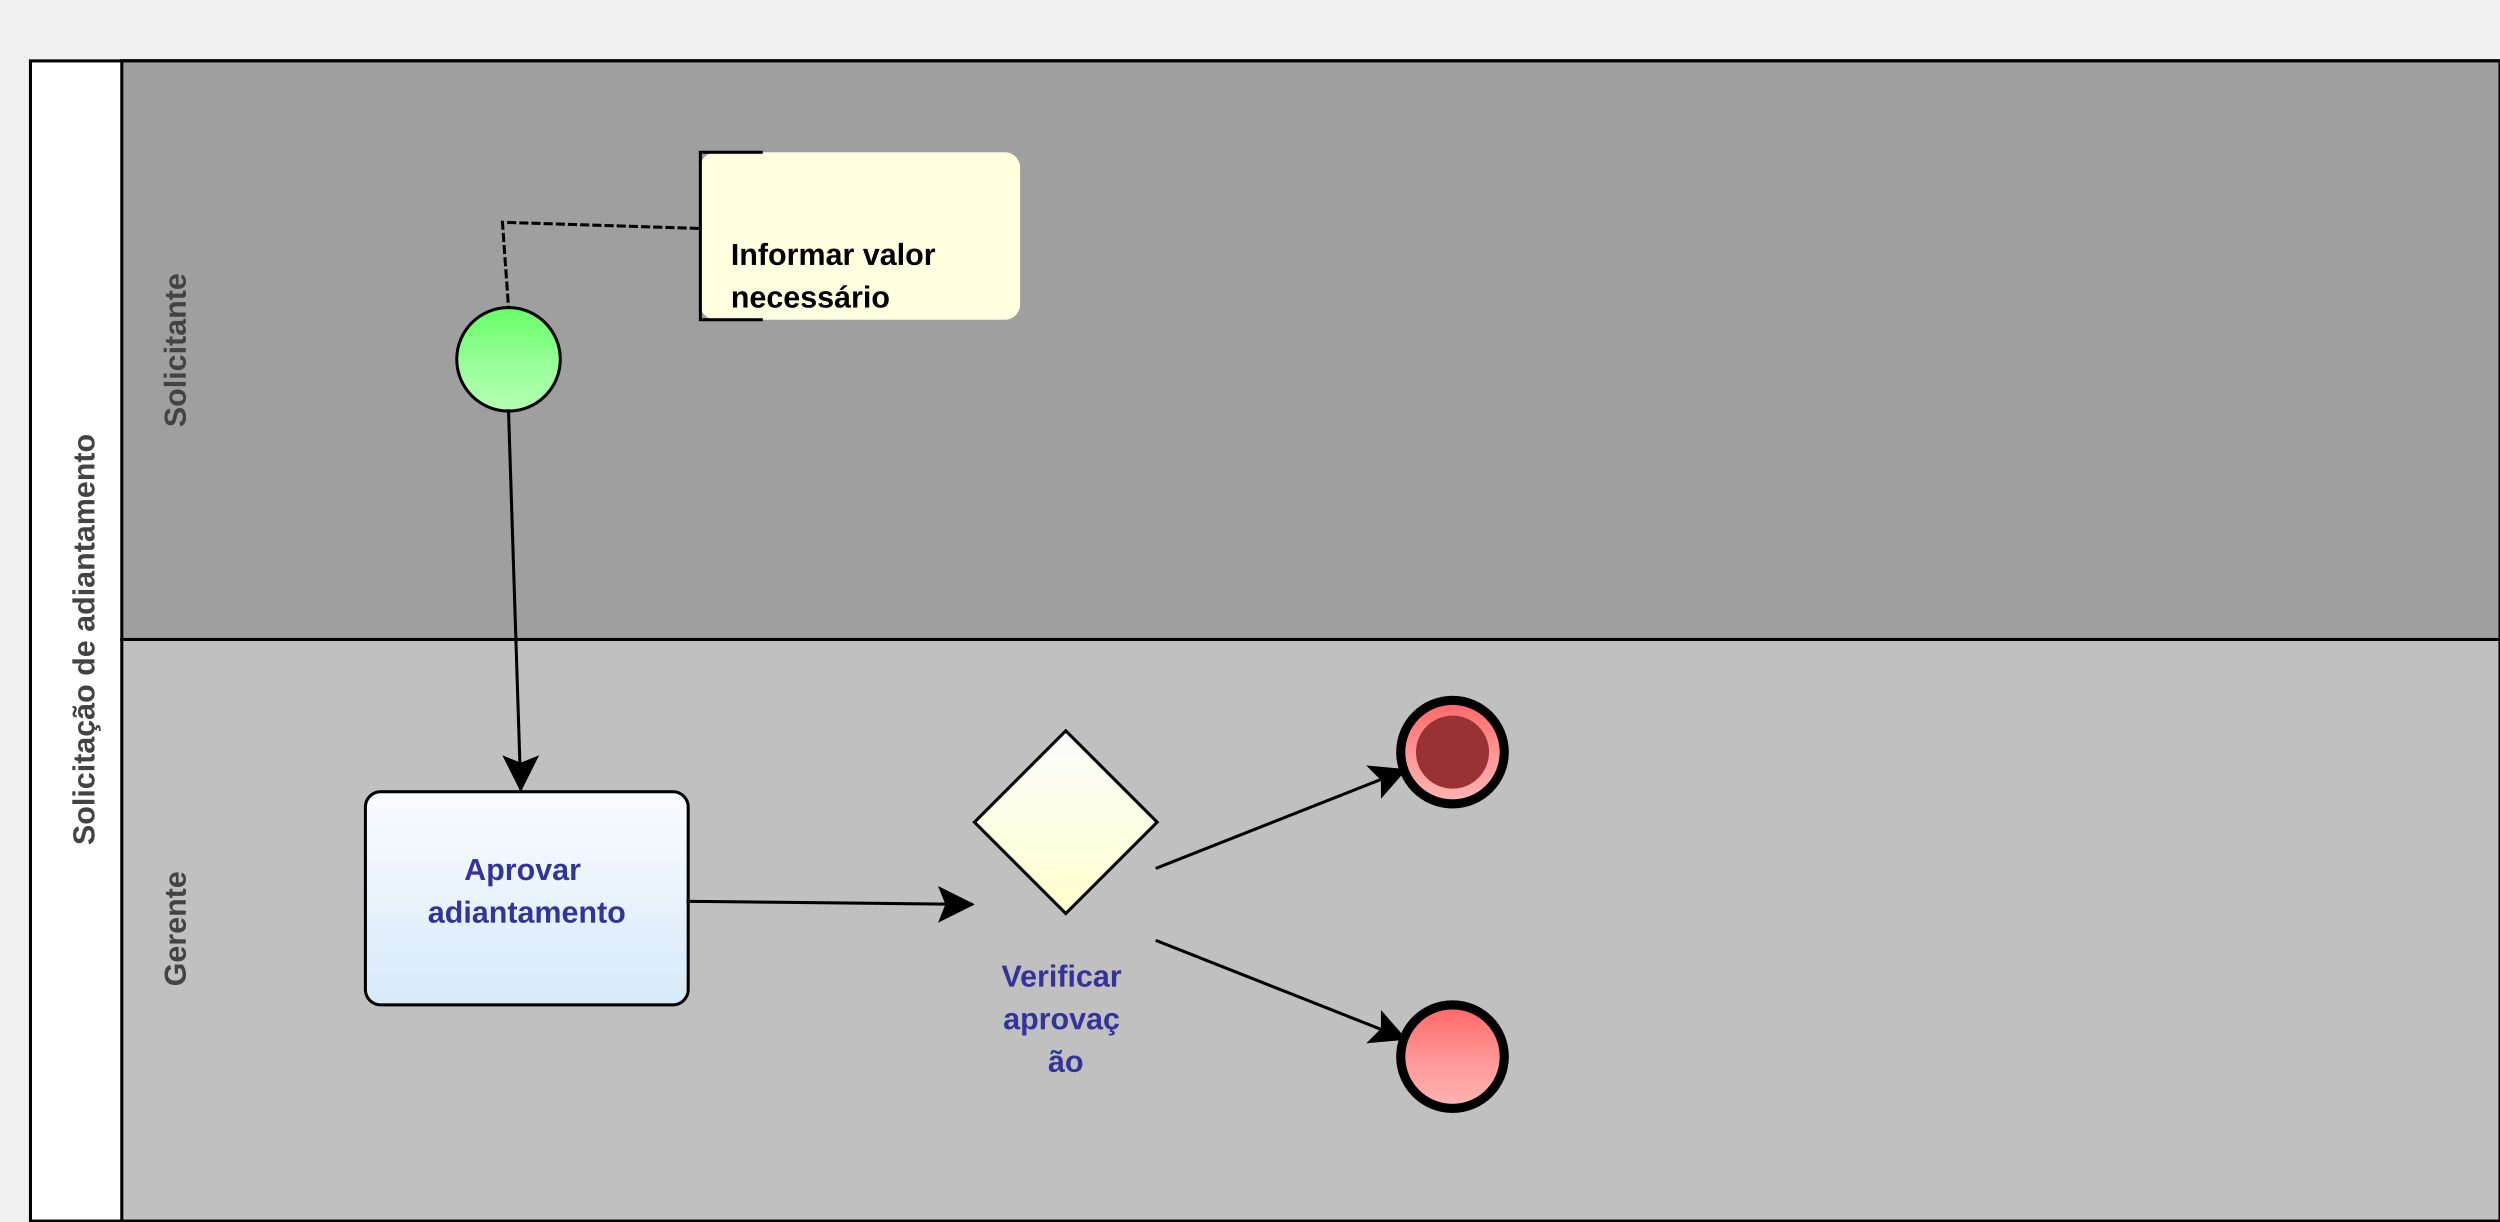
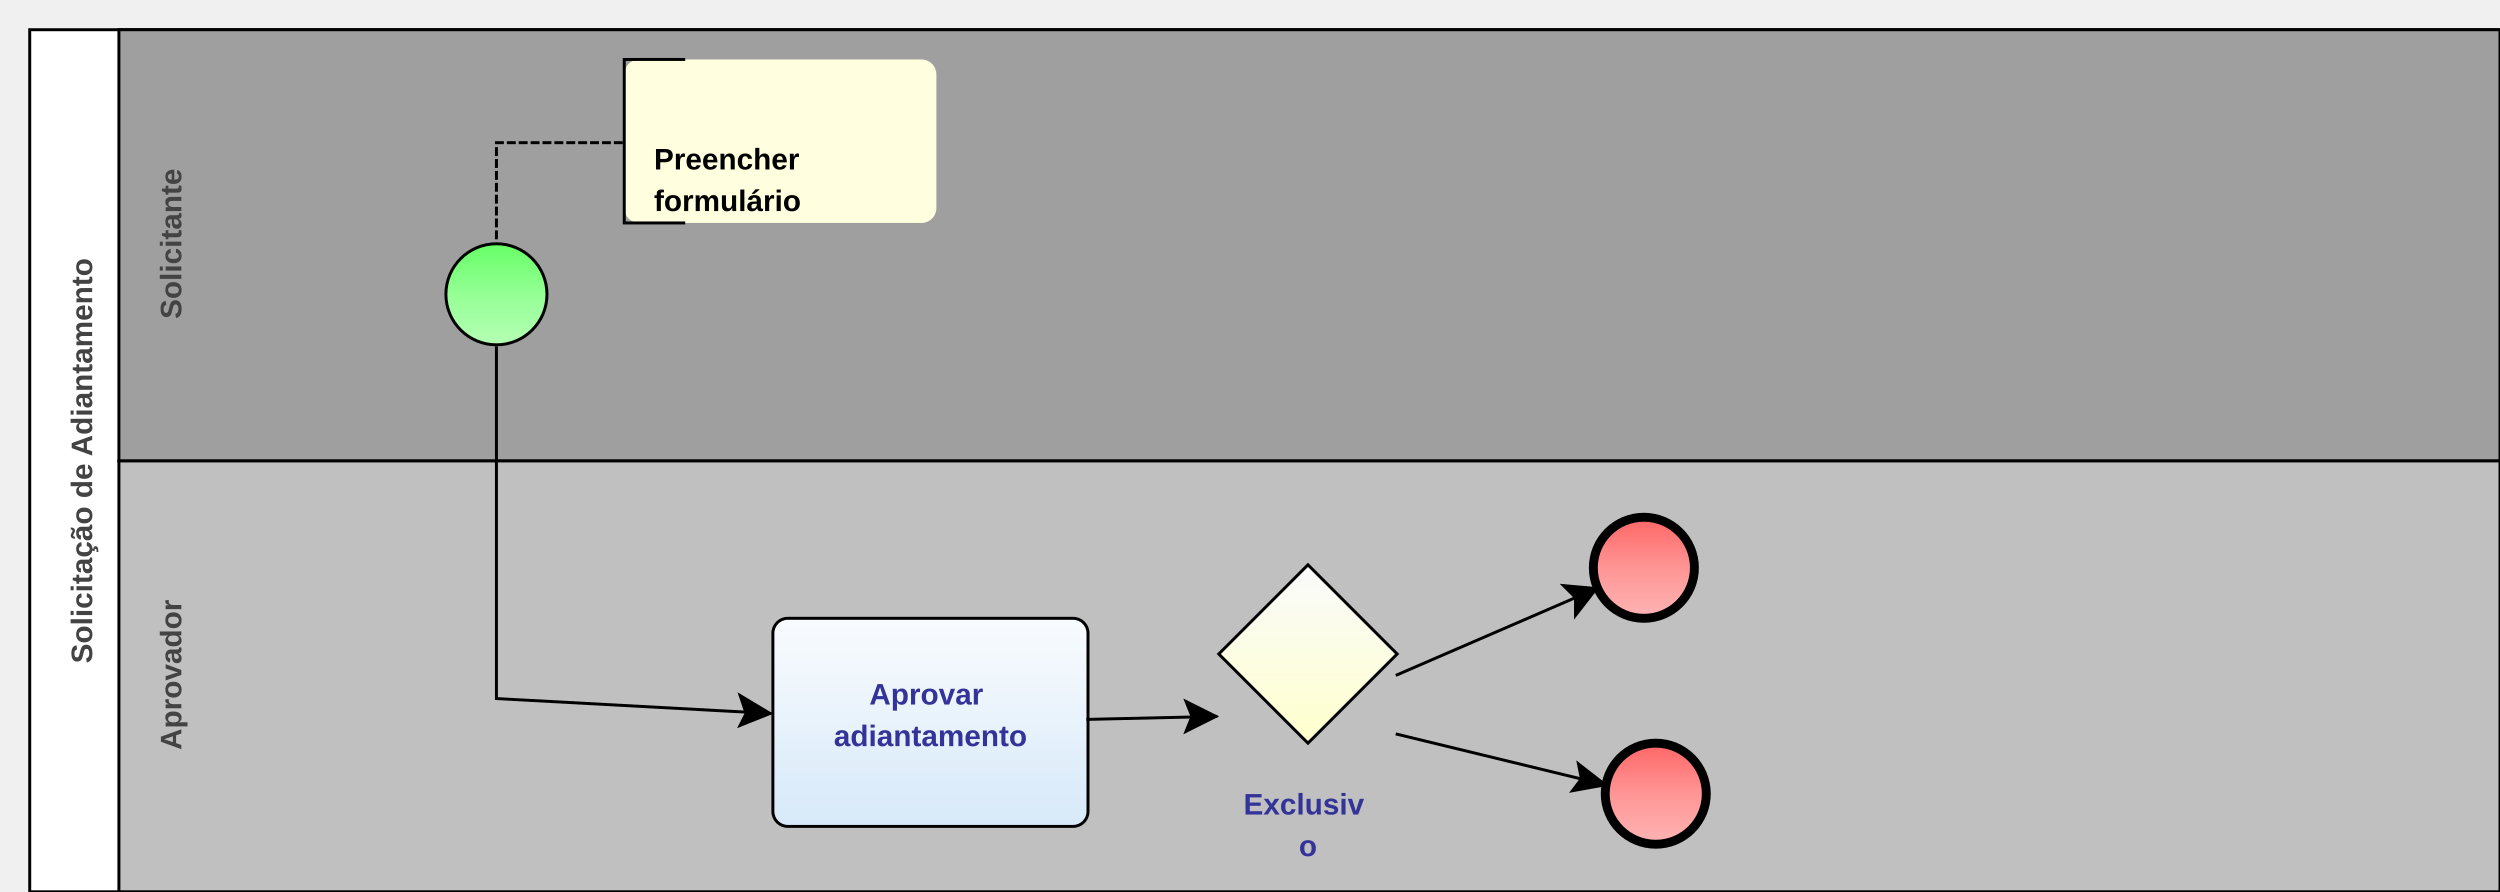
- <svg xmlns="http://www.w3.org/2000/svg" xmlns:xlink="http://www.w3.org/1999/xlink" style="stroke-dasharray:none; shape-rendering:auto; font-family:'Arial'; text-rendering:auto; fill-opacity:1; color-interpolation:auto; color-rendering:auto; font-size:12; fill:black; stroke:black; image-rendering:auto; stroke-miterlimit:10; stroke-linecap:square; stroke-linejoin:miter; font-style:normal; stroke-width:1; stroke-dashoffset:0; font-weight:normal; stroke-opacity:1;" contentScriptType="text/ecmascript" preserveAspectRatio="xMidYMid meet" zoomAndPan="magnify" version="1.0" contentStyleType="text/css" xml:xlink="http://www.w3.org/1999/xlink" width="821" height="401">
-   <rect x="10" y="20" width="811" height="381" ry="0" rx="0" style="stroke:#000000; fill:#FFFFFF" />
-   <rect x="40" y="210" width="781" height="191" ry="0" rx="0" style="stroke:#000000; fill:#C0C0C0" />
+ <svg xmlns="http://www.w3.org/2000/svg" xmlns:xlink="http://www.w3.org/1999/xlink" style="stroke-dasharray:none; shape-rendering:auto; font-family:'Arial'; text-rendering:auto; fill-opacity:1; color-interpolation:auto; color-rendering:auto; font-size:12; fill:black; stroke:black; image-rendering:auto; stroke-miterlimit:10; stroke-linecap:square; stroke-linejoin:miter; font-style:normal; stroke-width:1; stroke-dashoffset:0; font-weight:normal; stroke-opacity:1;" contentScriptType="text/ecmascript" preserveAspectRatio="xMidYMid meet" zoomAndPan="magnify" version="1.0" contentStyleType="text/css" xml:xlink="http://www.w3.org/1999/xlink" width="841" height="300">
+   <rect x="10" y="10" width="831" height="290" ry="0" rx="0" style="stroke:#000000; fill:#FFFFFF" />
+   <rect x="40" y="155" width="801" height="145" ry="0" rx="0" style="stroke:#000000; fill:#C0C0C0" />
  <g componentSequence="3">
-     <text x="-305" y="47" transform="rotate(270)" text-anchor="middle" style="font-weight:bold;font-size:10px;stroke:none; fill:#434343">
-       <tspan dy="14" x="-305">Gerente</tspan>
+     <text x="-227" y="47" transform="rotate(270)" text-anchor="middle" style="font-weight:bold;font-size:10px;stroke:none; fill:#434343">
+       <tspan dy="14" x="-227">Aprovador</tspan>
    </text>
  </g>
-   <rect x="40" y="20" width="781" height="190" ry="0" rx="0" style="stroke:#000000; fill:#9F9F9F" />
+   <rect x="40" y="10" width="801" height="145" ry="0" rx="0" style="stroke:#000000; fill:#9F9F9F" />
  <g componentSequence="2">
-     <text x="-115" y="47" transform="rotate(270)" text-anchor="middle" style="font-weight:bold;font-size:10px;stroke:none; fill:#434343">
-       <tspan dy="14" x="-115">Solicitante</tspan>
+     <text x="-82" y="47" transform="rotate(270)" text-anchor="middle" style="font-weight:bold;font-size:10px;stroke:none; fill:#434343">
+       <tspan dy="14" x="-82">Solicitante</tspan>
    </text>
  </g>
  <g componentSequence="1">
-     <text x="-210" y="17" transform="rotate(270)" text-anchor="middle" style="font-weight:bold;font-size:10px;stroke:none; fill:#434343">
-       <tspan dy="14" x="-210">Solicitação de adiantamento</tspan>
+     <text x="-155" y="17" transform="rotate(270)" text-anchor="middle" style="font-weight:bold;font-size:10px;stroke:none; fill:#434343">
+       <tspan dy="14" x="-155">Solicitação de Adiantamento</tspan>
    </text>
  </g>
  <g sequence="4">
-     <ellipse cx="167" cy="118" rx="17" ry="17" stroke-width="1" style="fill:url(#linearGradient66FF6696FF96B6FFB6_1776486784);" stroke="336633" />
+     <ellipse cx="167" cy="99" rx="17" ry="17" stroke-width="1" style="fill:url(#linearGradient66FF6696FF96B6FFB6_1362969274);" stroke="336633" />
  </g>
  <g sequence="5">
-     <rect x="120" y="260" width="106" height="70" ry="5" rx="5" style="fill:url(#linearGradientF8FBFEEDF5FCDEEDFAD4E7F8E2E5E9_1730476748);" stroke="191970" />
+     <rect x="260" y="208" width="106" height="70" ry="5" rx="5" style="fill:url(#linearGradientF8FBFEEDF5FCDEEDFAD4E7F8E2E5E9_1610266349);" stroke="191970" />
  </g>
  <g componentSequence="5">
-     <text x="173" y="275" text-anchor="middle" style="font-weight:bold;font-size:10px;stroke:none; fill:#333399">
-       <tspan dy="14" x="173">Aprovar</tspan>
-       <tspan dy="14" x="173">adiantamento</tspan>
+     <text x="313" y="223" text-anchor="middle" style="font-weight:bold;font-size:10px;stroke:none; fill:#333399">
+       <tspan dy="14" x="313">Aprovar</tspan>
+       <tspan dy="14" x="313">adiantamento</tspan>
    </text>
  </g>
-   <rect x="230" y="50" width="105" height="55" ry="5" rx="5" style="stroke:none; fill:#FFFFE0" />
+   <rect x="210" y="20" width="105" height="55" ry="5" rx="5" style="stroke:none; fill:#FFFFE0" />
  <g componentSequence="7">
-     <text x="240" y="73" text-anchor="left" style="font-weight:bold;font-size:10px;stroke:none; fill:#000000">
-       <tspan dy="14" x="240">Informar valor</tspan>
-       <tspan dy="14" x="240">necessário</tspan>
+     <text x="220" y="43" text-anchor="left" style="font-weight:bold;font-size:10px;stroke:none; fill:#000000">
+       <tspan dy="14" x="220">Preencher</tspan>
+       <tspan dy="14" x="220">formulário</tspan>
    </text>
  </g>
-   <path style="fill:none; stroke-width:1; stroke:#000000;" d="M250.0 50.0 L230.0 50.0 L230.0 105.0 L250.0 105.0" />
-   <g sequence="10">
-     <polygon points=" 320 270 350 240 380 270 350 300 320 270" style="fill:url(#linearGradientFAFBFCFFFFCC_1662739184);" stroke="000000" />
+   <path style="fill:none; stroke-width:1; stroke:#000000;" d="M230.0 20.0 L210.0 20.0 L210.0 75.0 L230.0 75.0" />
+   <g sequence="9">
+     <polygon points=" 410 220 440 190 470 220 440 250 410 220" style="fill:url(#linearGradientFAFBFCFFFFCC_1539647946);" stroke="000000" />
+   </g>
+   <g componentSequence="9">
+     <text x="440" y="260" text-anchor="middle" style="font-weight:bold;font-size:10px;stroke:none; fill:#333399">
+       <tspan dy="14" x="440">Exclusiv</tspan>
+       <tspan dy="14" x="440">o</tspan>
+     </text>
+   </g>
+   <g sequence="11">
+     <ellipse cx="553" cy="191" rx="17" ry="17" stroke-width="3" style="fill:url(#linearGradientFF6666FF9696FFB6B6_516406486);" stroke="993333" />
+   </g>
+   <g sequence="13">
+     <ellipse cx="557" cy="267" rx="17" ry="17" stroke-width="3" style="fill:url(#linearGradientFF6666FF9696FFB6B6_626267430);" stroke="993333" />
+   </g>
+   <g componentSequence="6">
+     <text x="177" y="222" style="font-size:10px;font-weight:none;stroke:none; fill:#333399" text-anchor="left" />
  </g>
  <g componentSequence="10">
-     <text x="350" y="310" text-anchor="middle" style="font-weight:bold;font-size:10px;stroke:none; fill:#333399">
-       <tspan dy="14" x="350">Verificar</tspan>
-       <tspan dy="14" x="350">aprovaç</tspan>
-       <tspan dy="14" x="350">ão</tspan>
-     </text>
+     <text x="398" y="242" style="font-size:10px;font-weight:none;stroke:none; fill:#333399" text-anchor="left" />
  </g>
-   <g sequence="48">
-     <ellipse cx="477" cy="247" rx="17" ry="17" stroke-width="3" style="fill:url(#linearGradientFF6666FF9696FFB6B6_639234295);" stroke="993333" />
+   <g componentSequence="12">
+     <text x="513" y="213" style="font-size:10px;font-weight:none;stroke:none; fill:#333399" text-anchor="left" />
  </g>
-   <g sequence="48">
-     <ellipse cx="477" cy="247" rx="12" ry="12" stroke-width="0.5" style="stroke:none; fill:#993333" />
-   </g>
-   <g sequence="51">
-     <ellipse cx="477" cy="347" rx="17" ry="17" stroke-width="3" style="fill:url(#linearGradientFF6666FF9696FFB6B6_1472676541);" stroke="993333" />
-   </g>
-   <g componentSequence="6">
-     <text x="180" y="198" style="font-size:10px;font-weight:none;stroke:none; fill:#333399" text-anchor="left" />
+   <g componentSequence="14">
+     <text x="515" y="255" style="font-size:10px;font-weight:none;stroke:none; fill:#333399" text-anchor="left" />
  </g>
  <g componentSequence="8">
-     <text x="193" y="74" style="font-size:10px;font-weight:none;stroke:none; fill:#333399" text-anchor="left" />
+     <text x="182" y="48" style="font-size:10px;font-weight:none;stroke:none; fill:#333399" text-anchor="left" />
  </g>
-   <g componentSequence="11">
-     <text x="283" y="297" style="font-size:10px;font-weight:none;stroke:none; fill:#333399" text-anchor="left" />
-   </g>
-   <g componentSequence="52">
-     <text x="430" y="325" style="font-size:10px;font-weight:none;stroke:none; fill:#333399" text-anchor="left" />
-   </g>
-   <g componentSequence="15">
-     <text x="430" y="270" style="font-size:10px;font-weight:none;stroke:none; fill:#333399" text-anchor="left" />
-   </g>
-   <path style="fill:none; stroke:#000000;stroke-width:1" d="M167.0 135.0 L171.0 259.0" />
-   <polygon style="fill:#000000; stroke:#000000;" points=" 176 249 171 259 166 249 171 251" />
-   <path style="fill:none; stroke:#000000;stroke-dasharray:2" d="M229.0 75.0 L165.0 73.0 L167.0 101.0" />
-   <path style="fill:none; stroke:#000000;stroke-width:1" d="M226.0 296.0 L319.0 297.0" />
-   <polygon style="fill:#000000; stroke:#000000;" points=" 309 292 319 297 309 302 311 297" />
-   <path style="fill:none; stroke:#000000;stroke-width:1" d="M380.0 285.0 L461.0 253.0" />
-   <polygon style="fill:#000000; stroke:#000000;" points=" 450 252 461 253 454 261 454 256" />
-   <path style="fill:none; stroke:#000000;stroke-width:1" d="M380.0 309.0 L461.0 341.0" />
-   <polygon style="fill:#000000; stroke:#000000;" points=" 454 333 461 341 450 342 454 338" />
+   <path style="fill:none; stroke:#000000;stroke-width:1" d="M167.0 117.0 L167.0 235.0 L259.0 240.0" />
+   <polygon style="fill:#000000; stroke:#000000;" points=" 249 234 259 240 249 244 251 240" />
+   <path style="fill:none; stroke:#000000;stroke-dasharray:2" d="M209.0 48.0 L167.0 48.0 L167.0 81.0" />
+   <path style="fill:none; stroke:#000000;stroke-width:1" d="M366.0 242.0 L409.0 241.0" />
+   <polygon style="fill:#000000; stroke:#000000;" points=" 399 236 409 241 399 246 401 241" />
+   <path style="fill:none; stroke:#000000;stroke-width:1" d="M470.0 227.0 L537.0 198.0" />
+   <polygon style="fill:#000000; stroke:#000000;" points=" 526 197 537 198 530 207 530 201" />
+   <path style="fill:none; stroke:#000000;stroke-width:1" d="M470.0 247.0 L540.0 264.0" />
+   <polygon style="fill:#000000; stroke:#000000;" points=" 531 257 540 264 529 266 532 262" />
  <defs>
-     <linearGradient xlink:href="#linearGradient66FF6696FF96B6FFB6" id="linearGradient66FF6696FF96B6FFB6_1776486784" x1="0" y1="101.0" x2="0" y2="136.0" gradientUnits="userSpaceOnUse" xlink:type="simple" xlink:actuate="onLoad" xlink:show="other" />
+     <linearGradient xlink:href="#linearGradient66FF6696FF96B6FFB6" id="linearGradient66FF6696FF96B6FFB6_1362969274" x1="0" y1="82.0" x2="0" y2="117.0" gradientUnits="userSpaceOnUse" xlink:type="simple" xlink:actuate="onLoad" xlink:show="other" />
    <linearGradient id="linearGradient66FF6696FF96B6FFB6">
      <stop style="stop-color:#66FF66;stop-opacity:1;" offset="0.0" id="stop66FF66" />
      <stop style="stop-color:#96FF96;stop-opacity:1;" offset="0.5" id="stop96FF96" />
      <stop style="stop-color:#B6FFB6;stop-opacity:1;" offset="1.0" id="stopB6FFB6" />
    </linearGradient>
-     <linearGradient xlink:href="#linearGradientF8FBFEEDF5FCDEEDFAD4E7F8E2E5E9" id="linearGradientF8FBFEEDF5FCDEEDFAD4E7F8E2E5E9_1730476748" x1="0" y1="260.0" x2="0" y2="366.0" gradientUnits="userSpaceOnUse" xlink:type="simple" xlink:actuate="onLoad" xlink:show="other" />
+     <linearGradient xlink:href="#linearGradientF8FBFEEDF5FCDEEDFAD4E7F8E2E5E9" id="linearGradientF8FBFEEDF5FCDEEDFAD4E7F8E2E5E9_1610266349" x1="0" y1="208.0" x2="0" y2="314.0" gradientUnits="userSpaceOnUse" xlink:type="simple" xlink:actuate="onLoad" xlink:show="other" />
    <linearGradient id="linearGradientF8FBFEEDF5FCDEEDFAD4E7F8E2E5E9">
      <stop style="stop-color:#F8FBFE;stop-opacity:1;" offset="0.0" id="stopF8FBFE" />
      <stop style="stop-color:#EDF5FC;stop-opacity:1;" offset="0.25" id="stopEDF5FC" />
      <stop style="stop-color:#DEEDFA;stop-opacity:1;" offset="0.5" id="stopDEEDFA" />
      <stop style="stop-color:#D4E7F8;stop-opacity:1;" offset="0.75" id="stopD4E7F8" />
      <stop style="stop-color:#E2E5E9;stop-opacity:1;" offset="1.0" id="stopE2E5E9" />
    </linearGradient>
-     <linearGradient xlink:href="#linearGradientFAFBFCFFFFCC" id="linearGradientFAFBFCFFFFCC_1662739184" x1="0" y1="240.0" x2="0" y2="300.0" gradientUnits="userSpaceOnUse" xlink:type="simple" xlink:actuate="onLoad" xlink:show="other" />
+     <linearGradient xlink:href="#linearGradientFAFBFCFFFFCC" id="linearGradientFAFBFCFFFFCC_1539647946" x1="0" y1="190.0" x2="0" y2="250.0" gradientUnits="userSpaceOnUse" xlink:type="simple" xlink:actuate="onLoad" xlink:show="other" />
    <linearGradient id="linearGradientFAFBFCFFFFCC">
      <stop style="stop-color:#FAFBFC;stop-opacity:1;" offset="0.0" id="stopFAFBFC" />
      <stop style="stop-color:#FFFFCC;stop-opacity:1;" offset="1.0" id="stopFFFFCC" />
    </linearGradient>
-     <linearGradient xlink:href="#linearGradientFF6666FF9696FFB6B6" id="linearGradientFF6666FF9696FFB6B6_639234295" x1="0" y1="230.0" x2="0" y2="265.0" gradientUnits="userSpaceOnUse" xlink:type="simple" xlink:actuate="onLoad" xlink:show="other" />
+     <linearGradient xlink:href="#linearGradientFF6666FF9696FFB6B6" id="linearGradientFF6666FF9696FFB6B6_516406486" x1="0" y1="174.0" x2="0" y2="209.0" gradientUnits="userSpaceOnUse" xlink:type="simple" xlink:actuate="onLoad" xlink:show="other" />
    <linearGradient id="linearGradientFF6666FF9696FFB6B6">
      <stop style="stop-color:#FF6666;stop-opacity:1;" offset="0.0" id="stopFF6666" />
      <stop style="stop-color:#FF9696;stop-opacity:1;" offset="0.5" id="stopFF9696" />
      <stop style="stop-color:#FFB6B6;stop-opacity:1;" offset="1.0" id="stopFFB6B6" />
    </linearGradient>
-     <linearGradient xlink:href="#linearGradientFF6666FF9696FFB6B6" id="linearGradientFF6666FF9696FFB6B6_1472676541" x1="0" y1="330.0" x2="0" y2="365.0" gradientUnits="userSpaceOnUse" xlink:type="simple" xlink:actuate="onLoad" xlink:show="other" />
+     <linearGradient xlink:href="#linearGradientFF6666FF9696FFB6B6" id="linearGradientFF6666FF9696FFB6B6_626267430" x1="0" y1="250.0" x2="0" y2="285.0" gradientUnits="userSpaceOnUse" xlink:type="simple" xlink:actuate="onLoad" xlink:show="other" />
  </defs>
</svg>
